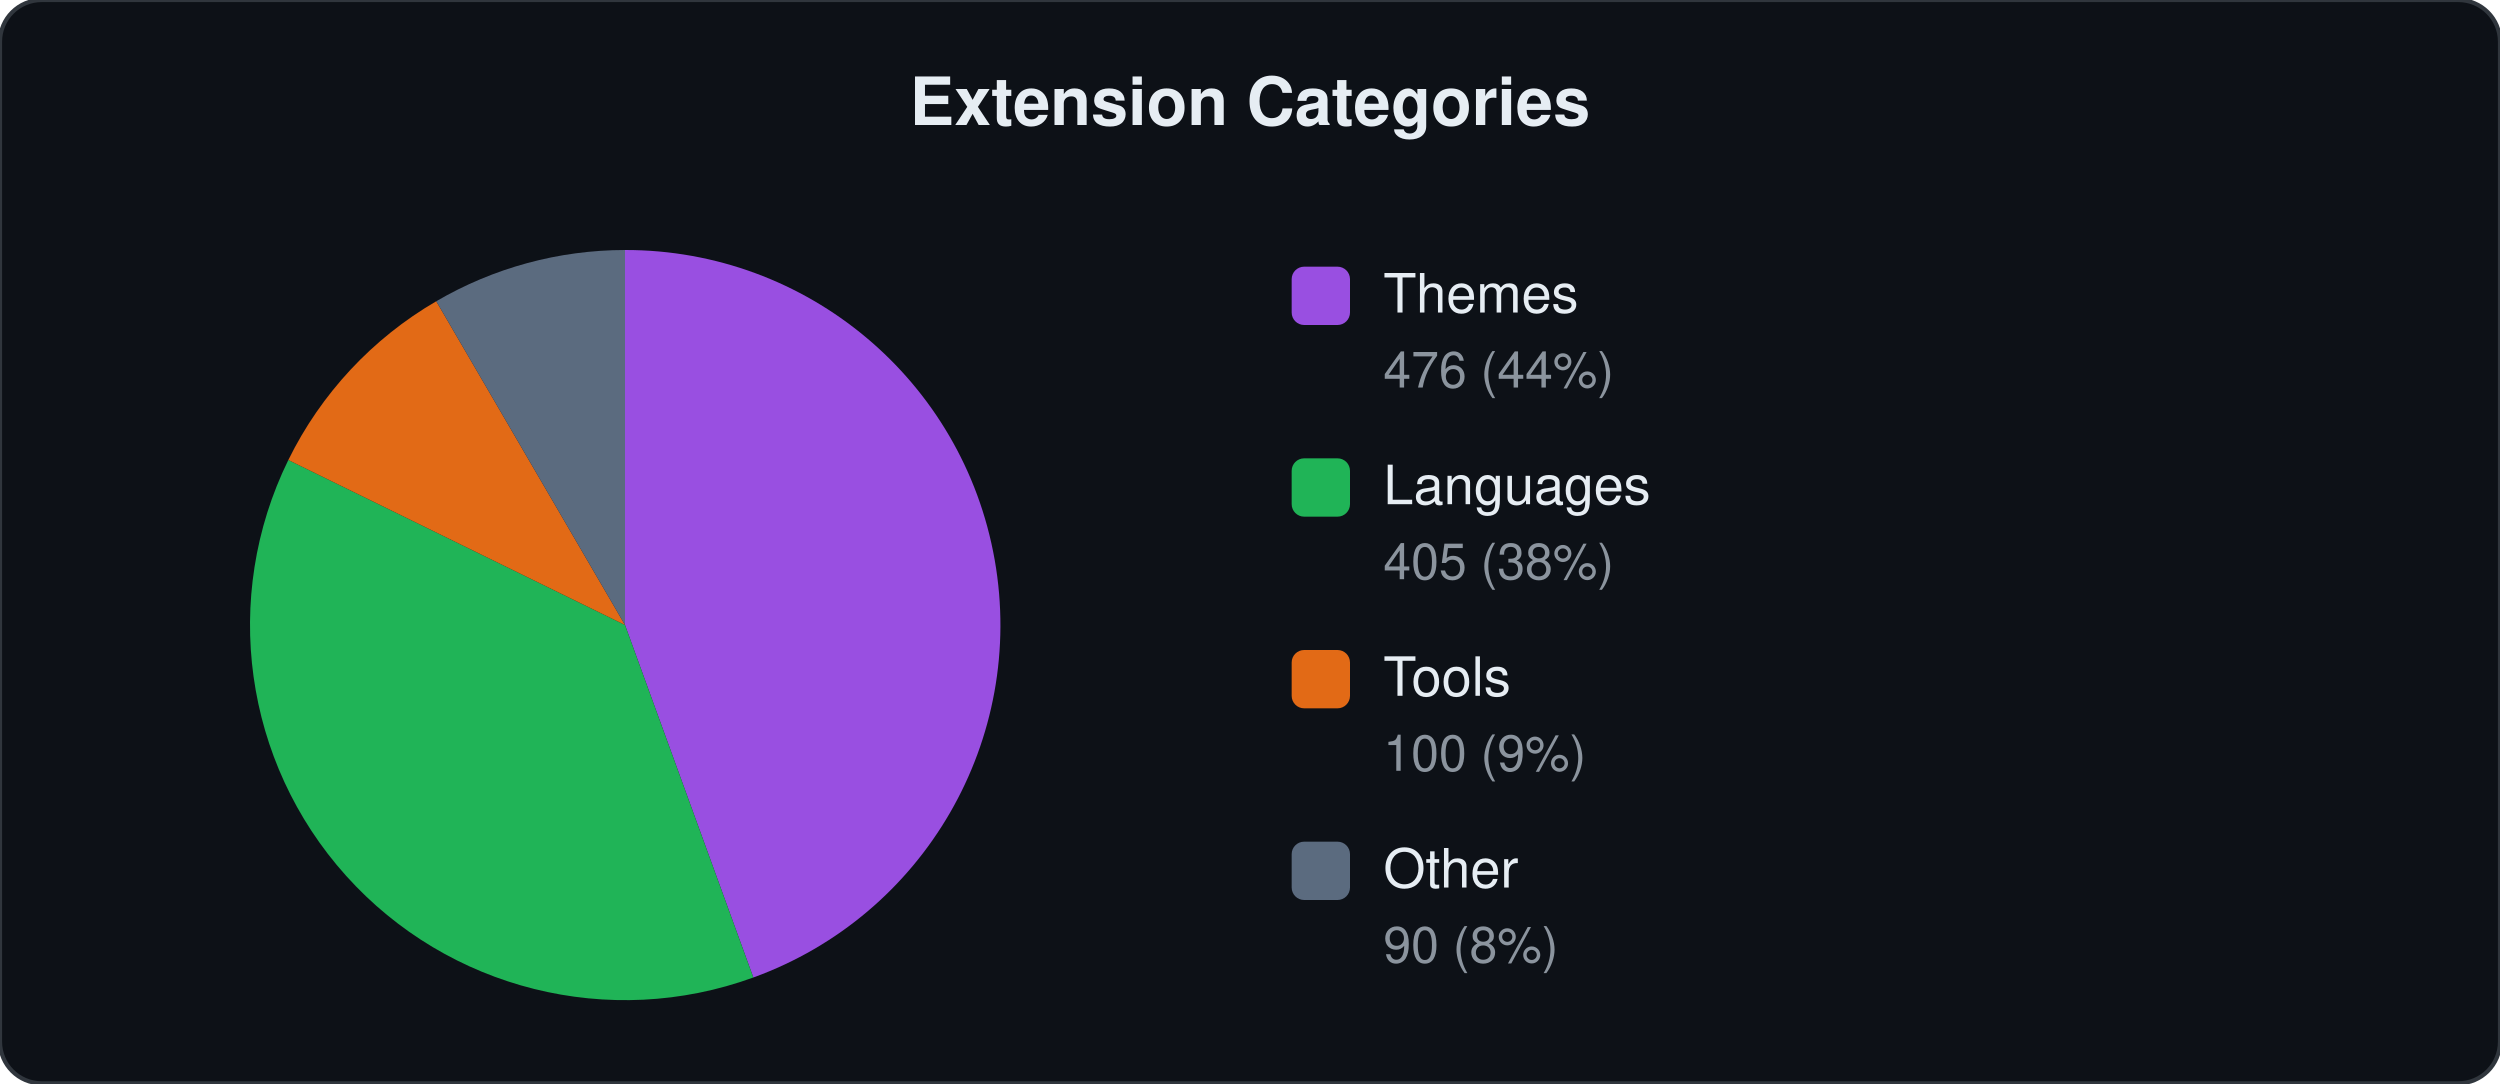
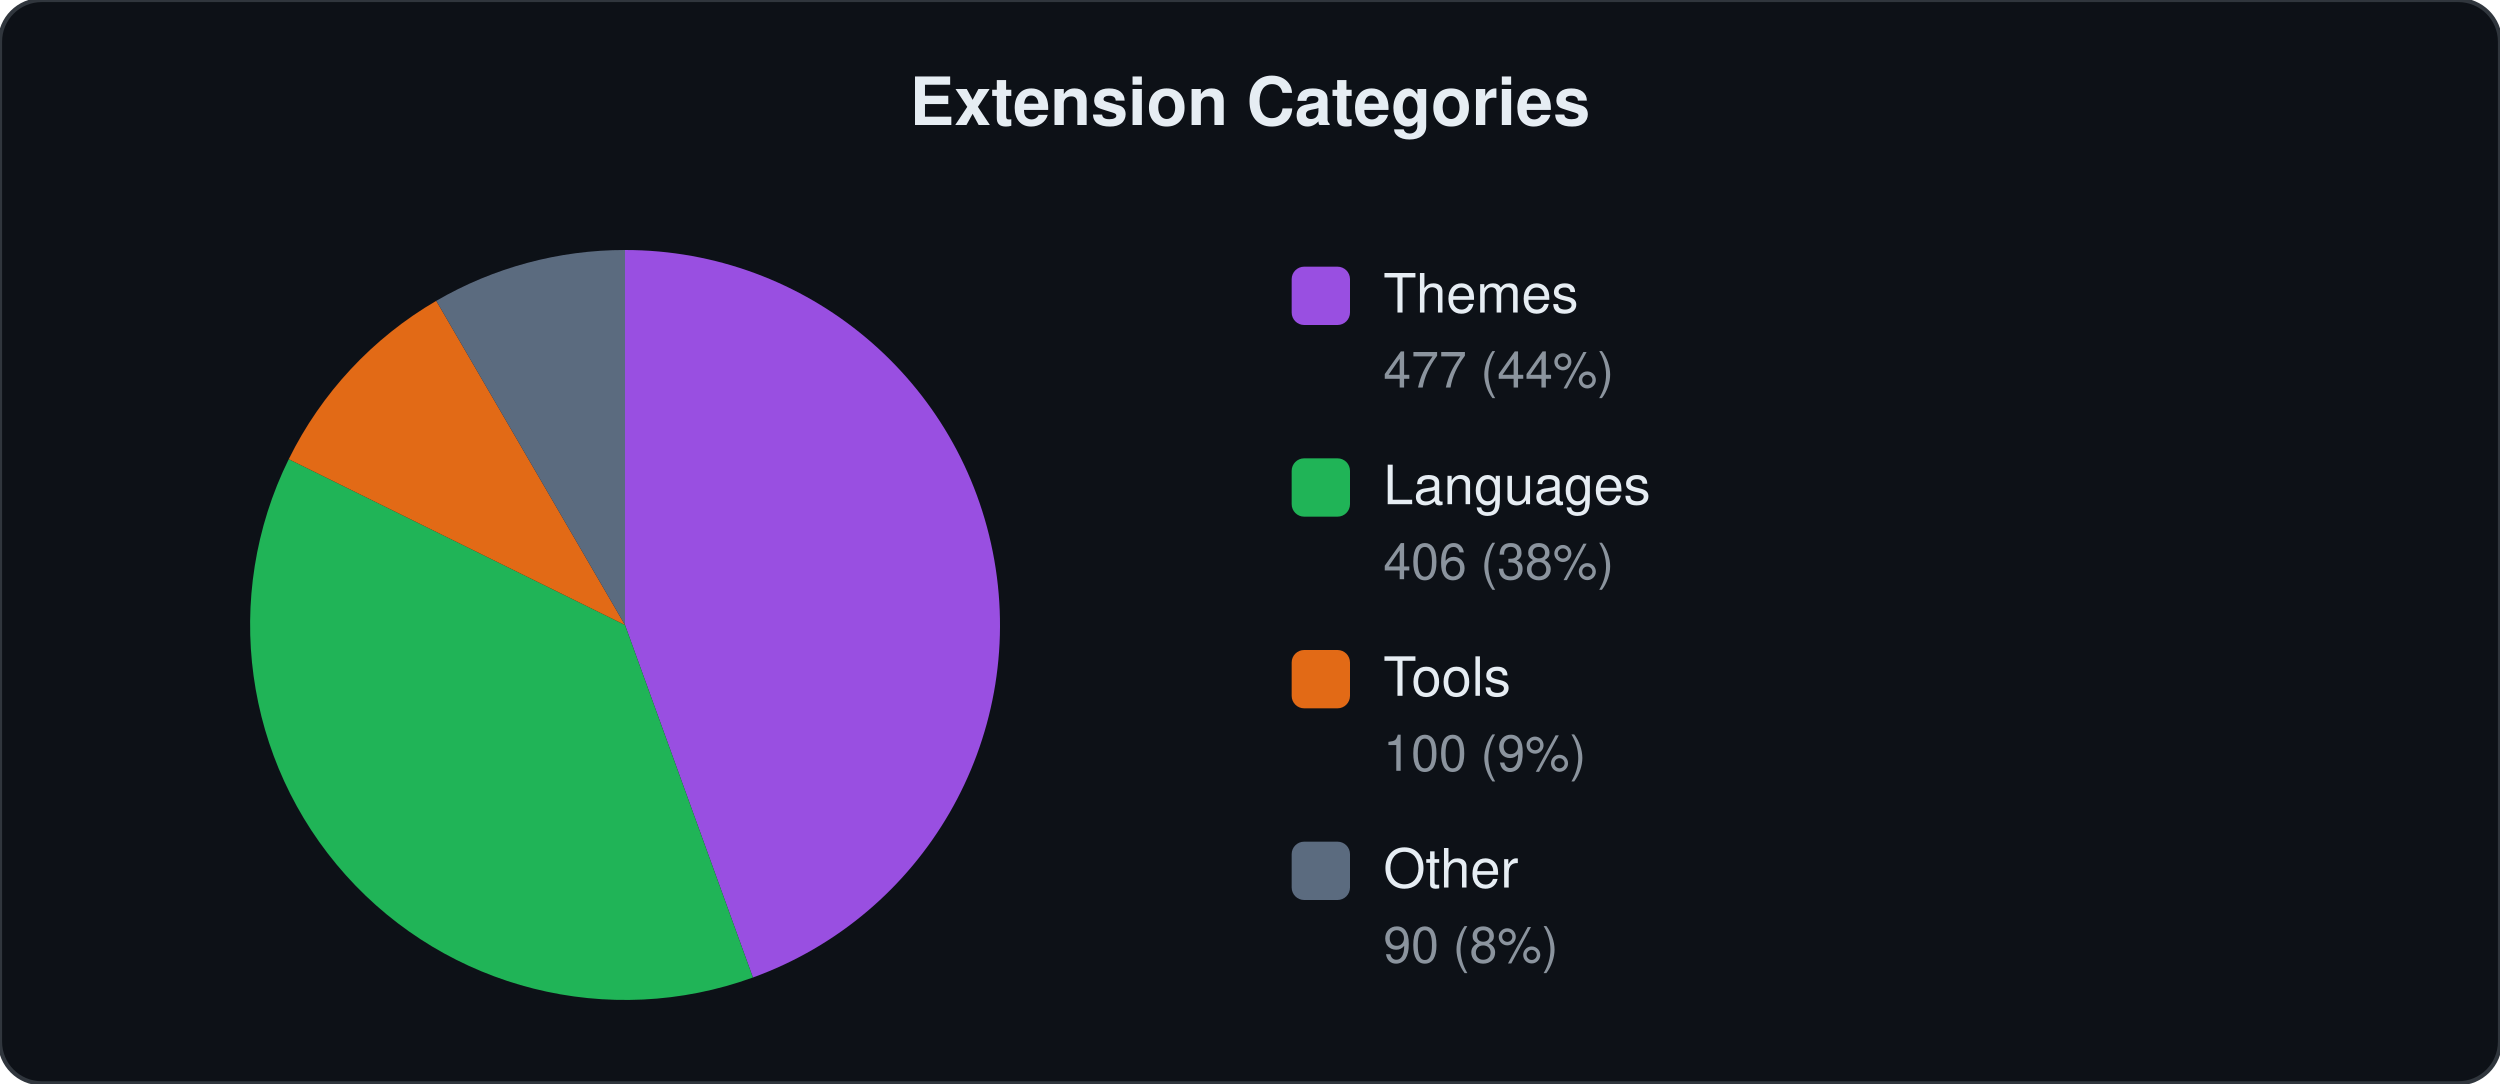
<svg xmlns="http://www.w3.org/2000/svg" viewBox="0 0 600 260" width="600" height="260">
  <style>text{font-family:-apple-system,BlinkMacSystemFont,"Segoe UI",Helvetica,Arial,sans-serif;fill:#e6edf3}.label{font-size:13px}.count{font-size:12px;fill:#8b949e}.title{font-size:16px;font-weight:600}</style>
  <rect width="600" height="260" rx="10" fill="#0d1117" stroke="#30363d" stroke-width="1" />
  <text x="300" y="30" text-anchor="middle" class="title">Extension Categories</text>
-   <path d="M150.0,150.0 L150.0,60.0 A90,90 0 0,1 180.8,234.6 Z" fill="#a855f7" opacity="0.9" />
-   <path d="M150.0,150.0 L180.8,234.6 A90,90 0 0,1 69.2,110.4 Z" fill="#22c55e" opacity="0.9" />
-   <path d="M150.0,150.0 L69.2,110.4 A90,90 0 0,1 104.7,72.3 Z" fill="#f97316" opacity="0.9" />
-   <path d="M150.0,150.0 L104.7,72.3 A90,90 0 0,1 150.0,60.0 Z" fill="#64748b" opacity="0.9" />
+   <path d="M150.0,150.0 L150.0,60.0 A90,90 0 0,1 180.7,234.6 Z" fill="#a855f7" opacity="0.9" />
+   <path d="M150.0,150.0 L180.7,234.6 A90,90 0 0,1 69.3,110.2 Z" fill="#22c55e" opacity="0.9" />
+   <path d="M150.0,150.0 L69.3,110.2 A90,90 0 0,1 104.7,72.2 Z" fill="#f97316" opacity="0.9" />
+   <path d="M150.0,150.0 L104.7,72.2 A90,90 0 0,1 150.0,60.0 Z" fill="#64748b" opacity="0.9" />
  <rect x="310" y="64" width="14" height="14" rx="3" fill="#a855f7" opacity="0.9" />
  <text x="332" y="75" class="label">Themes</text>
-   <text x="332" y="93" class="count">476 (44%)</text>
+   <text x="332" y="93" class="count">477 (44%)</text>
  <rect x="310" y="110" width="14" height="14" rx="3" fill="#22c55e" opacity="0.9" />
  <text x="332" y="121" class="label">Languages</text>
-   <text x="332" y="139" class="count">405 (38%)</text>
+   <text x="332" y="139" class="count">406 (38%)</text>
  <rect x="310" y="156" width="14" height="14" rx="3" fill="#f97316" opacity="0.9" />
  <text x="332" y="167" class="label">Tools</text>
  <text x="332" y="185" class="count">100 (9%)</text>
  <rect x="310" y="202" width="14" height="14" rx="3" fill="#64748b" opacity="0.9" />
  <text x="332" y="213" class="label">Other</text>
  <text x="332" y="231" class="count">90 (8%)</text>
</svg>
